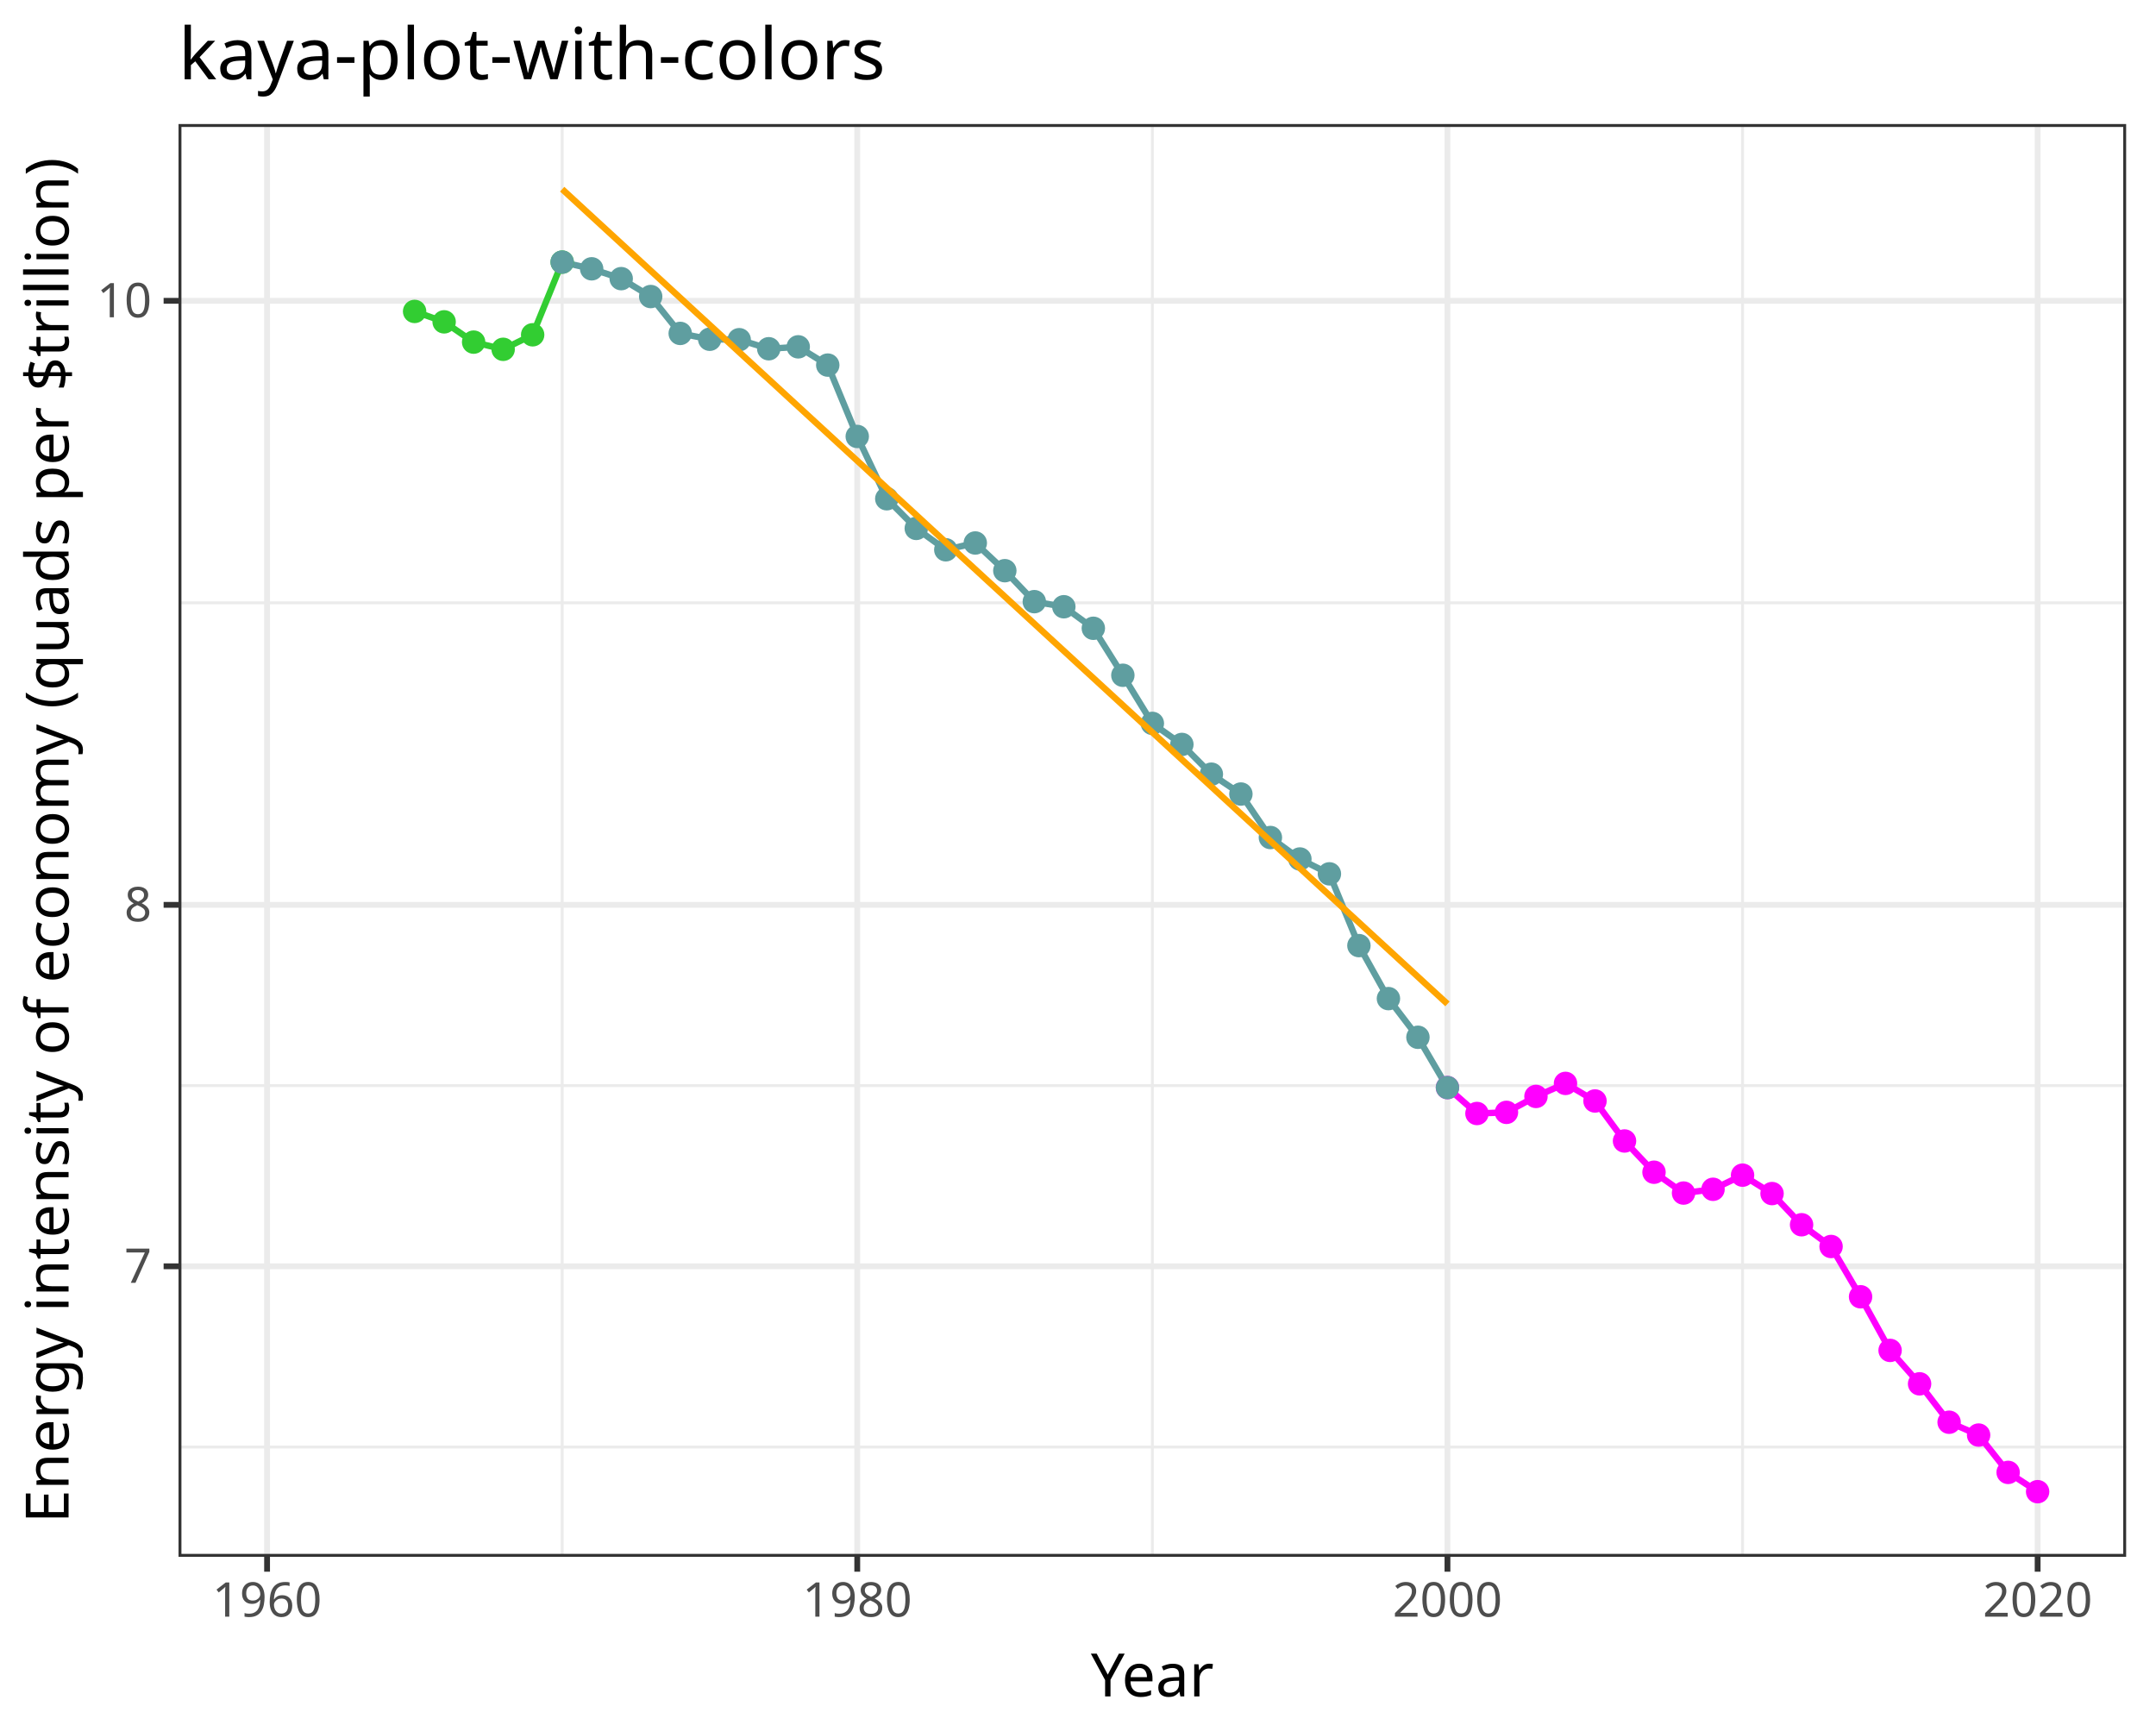
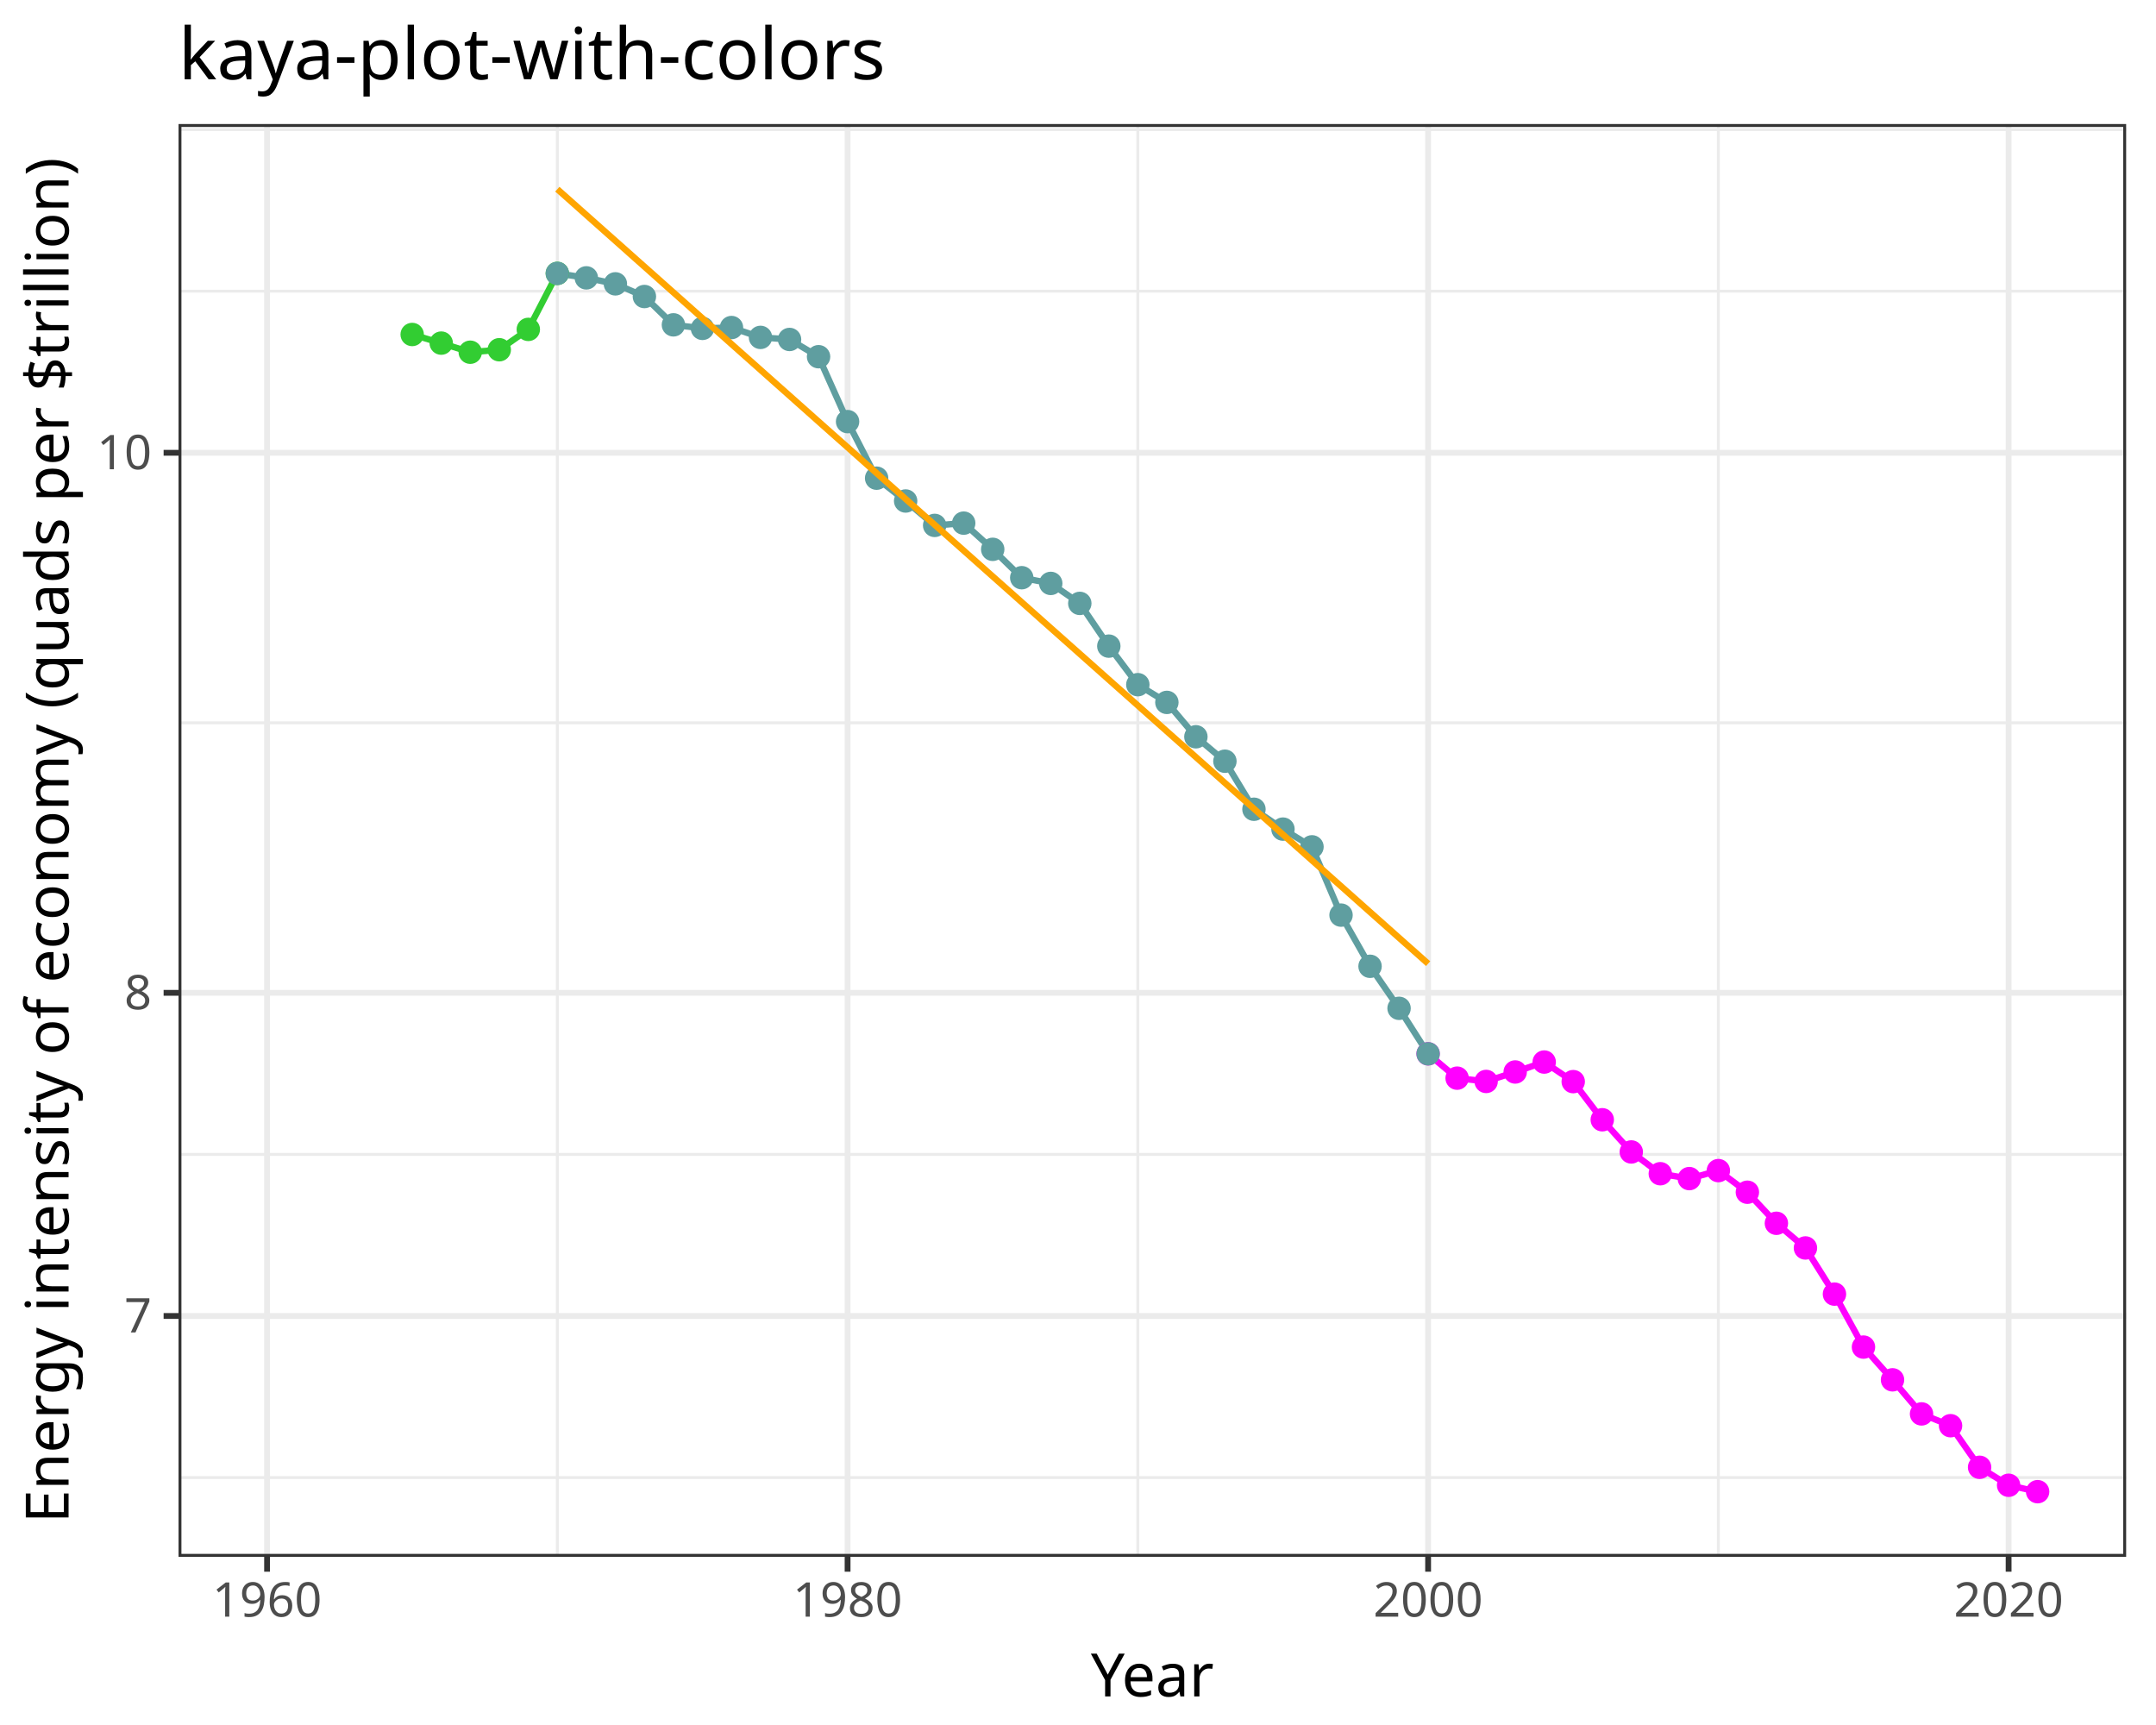
<svg xmlns="http://www.w3.org/2000/svg" class="svglite" data-engine-version="2.0" width="720.00pt" height="576.00pt" viewBox="0 0 720.00 576.00">
  <defs>
    <style type="text/css">
    .svglite line, .svglite polyline, .svglite polygon, .svglite path, .svglite rect, .svglite circle {
      fill: none;
      stroke: #000000;
      stroke-linecap: round;
      stroke-linejoin: round;
      stroke-miterlimit: 10.00;
    }
  </style>
  </defs>
  <rect width="100%" height="100%" style="stroke: none; fill: #FFFFFF;" />
  <defs>
    <clipPath id="cpMC4wMHw3MjAuMDB8MC4wMHw1NzYuMDA=">
      <rect x="0.00" y="0.00" width="720.00" height="576.00" />
    </clipPath>
  </defs>
  <g clip-path="url(#cpMC4wMHw3MjAuMDB8MC4wMHw1NzYuMDA=)">
    <rect x="0.00" y="0.00" width="720.00" height="576.00" style="stroke-width: 1.94; stroke: #FFFFFF; fill: #FFFFFF;" />
  </g>
  <defs>
    <clipPath id="cpNTkuNjJ8NzEwLjA0fDQxLjQyfDUxOS44NA==">
      <rect x="59.62" y="41.42" width="650.41" height="478.42" />
    </clipPath>
  </defs>
  <g clip-path="url(#cpNTkuNjJ8NzEwLjA0fDQxLjQyfDUxOS44NA==)">
    <rect x="59.62" y="41.42" width="650.41" height="478.42" style="stroke-width: 1.94; stroke: none; fill: #FFFFFF;" />
-     <polyline points="59.62,483.19 710.04,483.19 " style="stroke-width: 0.97; stroke: #EBEBEB; stroke-linecap: butt;" />
-     <polyline points="59.62,362.49 710.04,362.49 " style="stroke-width: 0.97; stroke: #EBEBEB; stroke-linecap: butt;" />
-     <polyline points="59.62,201.29 710.04,201.29 " style="stroke-width: 0.97; stroke: #EBEBEB; stroke-linecap: butt;" />
-     <polyline points="187.74,519.84 187.74,41.42 " style="stroke-width: 0.97; stroke: #EBEBEB; stroke-linecap: butt;" />
-     <polyline points="384.83,519.84 384.83,41.42 " style="stroke-width: 0.97; stroke: #EBEBEB; stroke-linecap: butt;" />
-     <polyline points="581.93,519.84 581.93,41.42 " style="stroke-width: 0.97; stroke: #EBEBEB; stroke-linecap: butt;" />
-     <polyline points="59.62,422.84 710.04,422.84 " style="stroke-width: 1.94; stroke: #EBEBEB; stroke-linecap: butt;" />
-     <polyline points="59.62,302.14 710.04,302.14 " style="stroke-width: 1.94; stroke: #EBEBEB; stroke-linecap: butt;" />
-     <polyline points="59.62,100.44 710.04,100.44 " style="stroke-width: 1.94; stroke: #EBEBEB; stroke-linecap: butt;" />
+     <polyline points="59.62,493.38 710.04,493.38 " style="stroke-width: 0.97; stroke: #EBEBEB; stroke-linecap: butt;" />
+     <polyline points="59.62,385.47 710.04,385.47 " style="stroke-width: 0.97; stroke: #EBEBEB; stroke-linecap: butt;" />
+     <polyline points="59.62,241.35 710.04,241.35 " style="stroke-width: 0.97; stroke: #EBEBEB; stroke-linecap: butt;" />
+     <polyline points="59.62,97.23 710.04,97.23 " style="stroke-width: 0.97; stroke: #EBEBEB; stroke-linecap: butt;" />
+     <polyline points="59.62,43.28 710.04,43.28 " style="stroke-width: 0.97; stroke: #EBEBEB; stroke-linecap: butt;" />
+     <polyline points="186.12,519.84 186.12,41.42 " style="stroke-width: 0.97; stroke: #EBEBEB; stroke-linecap: butt;" />
+     <polyline points="379.98,519.84 379.98,41.42 " style="stroke-width: 0.97; stroke: #EBEBEB; stroke-linecap: butt;" />
+     <polyline points="573.85,519.84 573.85,41.42 " style="stroke-width: 0.97; stroke: #EBEBEB; stroke-linecap: butt;" />
+     <polyline points="59.62,439.42 710.04,439.42 " style="stroke-width: 1.94; stroke: #EBEBEB; stroke-linecap: butt;" />
+     <polyline points="59.62,331.51 710.04,331.51 " style="stroke-width: 1.94; stroke: #EBEBEB; stroke-linecap: butt;" />
+     <polyline points="59.62,151.19 710.04,151.19 " style="stroke-width: 1.94; stroke: #EBEBEB; stroke-linecap: butt;" />
    <polyline points="89.19,519.84 89.19,41.42 " style="stroke-width: 1.94; stroke: #EBEBEB; stroke-linecap: butt;" />
-     <polyline points="286.28,519.84 286.28,41.42 " style="stroke-width: 1.94; stroke: #EBEBEB; stroke-linecap: butt;" />
-     <polyline points="483.38,519.84 483.38,41.42 " style="stroke-width: 1.94; stroke: #EBEBEB; stroke-linecap: butt;" />
-     <polyline points="680.47,519.84 680.47,41.42 " style="stroke-width: 1.94; stroke: #EBEBEB; stroke-linecap: butt;" />
-     <polyline points="187.74,87.52 197.59,89.76 207.45,93.04 217.30,99.02 227.16,111.33 237.01,113.28 246.86,113.43 256.72,116.45 266.57,115.81 276.43,121.91 286.28,145.74 296.14,166.54 305.99,176.44 315.85,183.58 325.70,181.31 335.56,190.56 345.41,200.90 355.27,202.60 365.12,209.79 374.98,225.48 384.83,241.55 394.69,248.58 404.54,258.51 414.40,265.14 424.25,279.66 434.10,286.83 443.96,291.79 453.81,315.75 463.67,333.45 473.52,346.36 483.38,363.16 " style="stroke-width: 2.13; stroke: #5F9EA0; stroke-linecap: butt;" />
-     <polyline points="483.38,363.16 493.23,371.81 503.09,371.43 512.94,366.11 522.80,361.76 532.65,367.63 542.51,380.99 552.36,391.42 562.22,398.38 572.07,397.12 581.93,392.40 591.78,398.55 601.64,408.96 611.49,416.22 621.34,433.01 631.20,450.92 641.05,462.08 650.91,474.90 660.76,479.19 670.62,491.65 680.47,498.09 " style="stroke-width: 2.13; stroke: #FF00FF; stroke-linecap: butt;" />
-     <polyline points="138.46,103.99 148.32,107.47 158.17,114.24 168.03,116.64 177.88,111.79 187.74,87.52 " style="stroke-width: 2.13; stroke: #32CD32; stroke-linecap: butt;" />
-     <circle cx="187.74" cy="87.52" r="3.56" style="stroke-width: 0.71; stroke: #32CD32; fill: #32CD32;" />
-     <circle cx="177.88" cy="111.79" r="3.56" style="stroke-width: 0.71; stroke: #32CD32; fill: #32CD32;" />
-     <circle cx="168.03" cy="116.64" r="3.56" style="stroke-width: 0.71; stroke: #32CD32; fill: #32CD32;" />
-     <circle cx="158.17" cy="114.24" r="3.56" style="stroke-width: 0.71; stroke: #32CD32; fill: #32CD32;" />
-     <circle cx="148.32" cy="107.47" r="3.56" style="stroke-width: 0.71; stroke: #32CD32; fill: #32CD32;" />
-     <circle cx="138.46" cy="103.99" r="3.56" style="stroke-width: 0.71; stroke: #32CD32; fill: #32CD32;" />
+     <polyline points="283.05,519.84 283.05,41.42 " style="stroke-width: 1.94; stroke: #EBEBEB; stroke-linecap: butt;" />
+     <polyline points="476.92,519.84 476.92,41.42 " style="stroke-width: 1.94; stroke: #EBEBEB; stroke-linecap: butt;" />
+     <polyline points="670.78,519.84 670.78,41.42 " style="stroke-width: 1.94; stroke: #EBEBEB; stroke-linecap: butt;" />
+     <polyline points="186.12,91.29 195.81,92.78 205.51,94.78 215.20,99.01 224.89,108.47 234.59,109.65 244.28,109.37 253.97,112.66 263.67,113.35 273.36,119.11 283.05,140.78 292.75,159.67 302.44,167.29 312.13,175.44 321.83,174.68 331.52,183.43 341.21,192.90 350.90,194.81 360.60,201.48 370.29,215.75 379.98,228.62 389.68,234.54 399.37,246.02 409.06,254.18 418.76,270.22 428.45,276.85 438.14,282.77 447.84,305.57 457.53,322.66 467.22,336.69 476.92,351.88 " style="stroke-width: 2.13; stroke: #5F9EA0; stroke-linecap: butt;" />
+     <polyline points="476.92,351.88 486.61,360.01 496.30,361.11 506.00,357.95 515.69,354.63 525.38,361.17 535.08,373.90 544.77,384.65 554.46,391.92 564.15,393.55 573.85,390.88 583.54,398.10 593.23,408.47 602.93,416.71 612.62,432.12 622.31,449.81 632.01,460.74 641.70,472.12 651.39,476.06 661.09,489.95 670.78,495.95 680.47,498.09 " style="stroke-width: 2.13; stroke: #FF00FF; stroke-linecap: butt;" />
+     <polyline points="137.65,111.69 147.35,114.57 157.04,117.61 166.73,116.78 176.43,109.99 186.12,91.29 " style="stroke-width: 2.13; stroke: #32CD32; stroke-linecap: butt;" />
+     <circle cx="186.12" cy="91.29" r="3.56" style="stroke-width: 0.71; stroke: #32CD32; fill: #32CD32;" />
+     <circle cx="176.43" cy="109.99" r="3.56" style="stroke-width: 0.71; stroke: #32CD32; fill: #32CD32;" />
+     <circle cx="166.73" cy="116.78" r="3.56" style="stroke-width: 0.71; stroke: #32CD32; fill: #32CD32;" />
+     <circle cx="157.04" cy="117.61" r="3.56" style="stroke-width: 0.71; stroke: #32CD32; fill: #32CD32;" />
+     <circle cx="147.35" cy="114.57" r="3.56" style="stroke-width: 0.71; stroke: #32CD32; fill: #32CD32;" />
+     <circle cx="137.65" cy="111.69" r="3.56" style="stroke-width: 0.71; stroke: #32CD32; fill: #32CD32;" />
    <circle cx="680.47" cy="498.09" r="3.56" style="stroke-width: 0.71; stroke: #FF00FF; fill: #FF00FF;" />
-     <circle cx="670.62" cy="491.65" r="3.56" style="stroke-width: 0.71; stroke: #FF00FF; fill: #FF00FF;" />
-     <circle cx="660.76" cy="479.19" r="3.56" style="stroke-width: 0.71; stroke: #FF00FF; fill: #FF00FF;" />
-     <circle cx="650.91" cy="474.90" r="3.56" style="stroke-width: 0.71; stroke: #FF00FF; fill: #FF00FF;" />
-     <circle cx="641.05" cy="462.08" r="3.56" style="stroke-width: 0.71; stroke: #FF00FF; fill: #FF00FF;" />
-     <circle cx="631.20" cy="450.92" r="3.56" style="stroke-width: 0.71; stroke: #FF00FF; fill: #FF00FF;" />
-     <circle cx="621.34" cy="433.01" r="3.56" style="stroke-width: 0.71; stroke: #FF00FF; fill: #FF00FF;" />
-     <circle cx="611.49" cy="416.22" r="3.56" style="stroke-width: 0.71; stroke: #FF00FF; fill: #FF00FF;" />
-     <circle cx="601.64" cy="408.96" r="3.56" style="stroke-width: 0.71; stroke: #FF00FF; fill: #FF00FF;" />
-     <circle cx="591.78" cy="398.55" r="3.56" style="stroke-width: 0.71; stroke: #FF00FF; fill: #FF00FF;" />
-     <circle cx="581.93" cy="392.40" r="3.56" style="stroke-width: 0.71; stroke: #FF00FF; fill: #FF00FF;" />
-     <circle cx="572.07" cy="397.12" r="3.56" style="stroke-width: 0.71; stroke: #FF00FF; fill: #FF00FF;" />
-     <circle cx="562.22" cy="398.38" r="3.56" style="stroke-width: 0.71; stroke: #FF00FF; fill: #FF00FF;" />
-     <circle cx="552.36" cy="391.42" r="3.56" style="stroke-width: 0.71; stroke: #FF00FF; fill: #FF00FF;" />
-     <circle cx="542.51" cy="380.99" r="3.56" style="stroke-width: 0.71; stroke: #FF00FF; fill: #FF00FF;" />
-     <circle cx="532.65" cy="367.63" r="3.56" style="stroke-width: 0.71; stroke: #FF00FF; fill: #FF00FF;" />
-     <circle cx="522.80" cy="361.76" r="3.56" style="stroke-width: 0.71; stroke: #FF00FF; fill: #FF00FF;" />
-     <circle cx="512.94" cy="366.11" r="3.56" style="stroke-width: 0.71; stroke: #FF00FF; fill: #FF00FF;" />
-     <circle cx="503.09" cy="371.43" r="3.56" style="stroke-width: 0.71; stroke: #FF00FF; fill: #FF00FF;" />
-     <circle cx="493.23" cy="371.81" r="3.56" style="stroke-width: 0.71; stroke: #FF00FF; fill: #FF00FF;" />
-     <circle cx="483.38" cy="363.16" r="3.56" style="stroke-width: 0.71; stroke: #FF00FF; fill: #FF00FF;" />
-     <circle cx="483.38" cy="363.16" r="3.56" style="stroke-width: 0.71; stroke: #5F9EA0; fill: #5F9EA0;" />
-     <circle cx="473.52" cy="346.36" r="3.56" style="stroke-width: 0.71; stroke: #5F9EA0; fill: #5F9EA0;" />
-     <circle cx="463.67" cy="333.45" r="3.56" style="stroke-width: 0.71; stroke: #5F9EA0; fill: #5F9EA0;" />
-     <circle cx="453.81" cy="315.75" r="3.56" style="stroke-width: 0.71; stroke: #5F9EA0; fill: #5F9EA0;" />
-     <circle cx="443.96" cy="291.79" r="3.56" style="stroke-width: 0.71; stroke: #5F9EA0; fill: #5F9EA0;" />
-     <circle cx="434.10" cy="286.83" r="3.56" style="stroke-width: 0.71; stroke: #5F9EA0; fill: #5F9EA0;" />
-     <circle cx="424.25" cy="279.66" r="3.56" style="stroke-width: 0.71; stroke: #5F9EA0; fill: #5F9EA0;" />
-     <circle cx="414.40" cy="265.14" r="3.56" style="stroke-width: 0.71; stroke: #5F9EA0; fill: #5F9EA0;" />
-     <circle cx="404.54" cy="258.51" r="3.56" style="stroke-width: 0.71; stroke: #5F9EA0; fill: #5F9EA0;" />
-     <circle cx="394.69" cy="248.58" r="3.56" style="stroke-width: 0.71; stroke: #5F9EA0; fill: #5F9EA0;" />
-     <circle cx="384.83" cy="241.55" r="3.56" style="stroke-width: 0.71; stroke: #5F9EA0; fill: #5F9EA0;" />
-     <circle cx="374.98" cy="225.48" r="3.56" style="stroke-width: 0.71; stroke: #5F9EA0; fill: #5F9EA0;" />
-     <circle cx="365.12" cy="209.79" r="3.56" style="stroke-width: 0.71; stroke: #5F9EA0; fill: #5F9EA0;" />
-     <circle cx="355.27" cy="202.60" r="3.56" style="stroke-width: 0.71; stroke: #5F9EA0; fill: #5F9EA0;" />
-     <circle cx="345.41" cy="200.90" r="3.56" style="stroke-width: 0.71; stroke: #5F9EA0; fill: #5F9EA0;" />
-     <circle cx="335.56" cy="190.56" r="3.56" style="stroke-width: 0.71; stroke: #5F9EA0; fill: #5F9EA0;" />
-     <circle cx="325.70" cy="181.31" r="3.56" style="stroke-width: 0.71; stroke: #5F9EA0; fill: #5F9EA0;" />
-     <circle cx="315.85" cy="183.58" r="3.56" style="stroke-width: 0.71; stroke: #5F9EA0; fill: #5F9EA0;" />
-     <circle cx="305.99" cy="176.44" r="3.56" style="stroke-width: 0.71; stroke: #5F9EA0; fill: #5F9EA0;" />
-     <circle cx="296.14" cy="166.54" r="3.56" style="stroke-width: 0.71; stroke: #5F9EA0; fill: #5F9EA0;" />
-     <circle cx="286.28" cy="145.74" r="3.56" style="stroke-width: 0.71; stroke: #5F9EA0; fill: #5F9EA0;" />
-     <circle cx="276.43" cy="121.91" r="3.56" style="stroke-width: 0.71; stroke: #5F9EA0; fill: #5F9EA0;" />
-     <circle cx="266.57" cy="115.81" r="3.56" style="stroke-width: 0.71; stroke: #5F9EA0; fill: #5F9EA0;" />
-     <circle cx="256.72" cy="116.45" r="3.56" style="stroke-width: 0.71; stroke: #5F9EA0; fill: #5F9EA0;" />
-     <circle cx="246.86" cy="113.43" r="3.56" style="stroke-width: 0.71; stroke: #5F9EA0; fill: #5F9EA0;" />
-     <circle cx="237.01" cy="113.28" r="3.56" style="stroke-width: 0.71; stroke: #5F9EA0; fill: #5F9EA0;" />
-     <circle cx="227.16" cy="111.33" r="3.56" style="stroke-width: 0.71; stroke: #5F9EA0; fill: #5F9EA0;" />
-     <circle cx="217.30" cy="99.02" r="3.56" style="stroke-width: 0.71; stroke: #5F9EA0; fill: #5F9EA0;" />
-     <circle cx="207.45" cy="93.04" r="3.56" style="stroke-width: 0.71; stroke: #5F9EA0; fill: #5F9EA0;" />
-     <circle cx="197.59" cy="89.76" r="3.56" style="stroke-width: 0.71; stroke: #5F9EA0; fill: #5F9EA0;" />
-     <circle cx="187.74" cy="87.52" r="3.56" style="stroke-width: 0.71; stroke: #5F9EA0; fill: #5F9EA0;" />
-     <polyline points="187.74,63.17 191.48,66.61 195.22,70.06 198.96,73.50 202.71,76.95 206.45,80.39 210.19,83.83 213.93,87.28 217.67,90.72 221.42,94.17 225.16,97.61 228.90,101.05 232.64,104.50 236.39,107.94 240.13,111.38 243.87,114.83 247.61,118.27 251.36,121.72 255.10,125.16 258.84,128.60 262.58,132.05 266.32,135.49 270.07,138.94 273.81,142.38 277.55,145.82 281.29,149.27 285.04,152.71 288.78,156.15 292.52,159.60 296.26,163.04 300.01,166.49 303.75,169.93 307.49,173.37 311.23,176.82 314.97,180.26 318.72,183.71 322.46,187.15 326.20,190.59 329.94,194.04 333.69,197.48 337.43,200.92 341.17,204.37 344.91,207.81 348.66,211.26 352.40,214.70 356.14,218.14 359.88,221.59 363.62,225.03 367.37,228.48 371.11,231.92 374.85,235.36 378.59,238.81 382.34,242.25 386.08,245.69 389.82,249.14 393.56,252.58 397.31,256.03 401.05,259.47 404.79,262.91 408.53,266.36 412.27,269.80 416.02,273.24 419.76,276.69 423.50,280.13 427.24,283.58 430.99,287.02 434.73,290.46 438.47,293.91 442.21,297.35 445.96,300.80 449.70,304.24 453.44,307.68 457.18,311.13 460.92,314.57 464.67,318.01 468.41,321.46 472.15,324.90 475.89,328.35 479.64,331.79 483.38,335.23 " style="stroke-width: 2.13; stroke: #FFA500; stroke-linecap: butt;" />
+     <circle cx="670.78" cy="495.95" r="3.56" style="stroke-width: 0.71; stroke: #FF00FF; fill: #FF00FF;" />
+     <circle cx="661.09" cy="489.95" r="3.56" style="stroke-width: 0.71; stroke: #FF00FF; fill: #FF00FF;" />
+     <circle cx="651.39" cy="476.06" r="3.56" style="stroke-width: 0.71; stroke: #FF00FF; fill: #FF00FF;" />
+     <circle cx="641.70" cy="472.12" r="3.56" style="stroke-width: 0.71; stroke: #FF00FF; fill: #FF00FF;" />
+     <circle cx="632.01" cy="460.74" r="3.56" style="stroke-width: 0.71; stroke: #FF00FF; fill: #FF00FF;" />
+     <circle cx="622.31" cy="449.81" r="3.56" style="stroke-width: 0.71; stroke: #FF00FF; fill: #FF00FF;" />
+     <circle cx="612.62" cy="432.12" r="3.56" style="stroke-width: 0.71; stroke: #FF00FF; fill: #FF00FF;" />
+     <circle cx="602.93" cy="416.71" r="3.56" style="stroke-width: 0.71; stroke: #FF00FF; fill: #FF00FF;" />
+     <circle cx="593.23" cy="408.47" r="3.56" style="stroke-width: 0.71; stroke: #FF00FF; fill: #FF00FF;" />
+     <circle cx="583.54" cy="398.10" r="3.56" style="stroke-width: 0.71; stroke: #FF00FF; fill: #FF00FF;" />
+     <circle cx="573.85" cy="390.88" r="3.56" style="stroke-width: 0.71; stroke: #FF00FF; fill: #FF00FF;" />
+     <circle cx="564.15" cy="393.55" r="3.56" style="stroke-width: 0.71; stroke: #FF00FF; fill: #FF00FF;" />
+     <circle cx="554.46" cy="391.92" r="3.56" style="stroke-width: 0.71; stroke: #FF00FF; fill: #FF00FF;" />
+     <circle cx="544.77" cy="384.65" r="3.56" style="stroke-width: 0.71; stroke: #FF00FF; fill: #FF00FF;" />
+     <circle cx="535.08" cy="373.90" r="3.56" style="stroke-width: 0.71; stroke: #FF00FF; fill: #FF00FF;" />
+     <circle cx="525.38" cy="361.17" r="3.56" style="stroke-width: 0.71; stroke: #FF00FF; fill: #FF00FF;" />
+     <circle cx="515.69" cy="354.63" r="3.56" style="stroke-width: 0.71; stroke: #FF00FF; fill: #FF00FF;" />
+     <circle cx="506.00" cy="357.95" r="3.56" style="stroke-width: 0.71; stroke: #FF00FF; fill: #FF00FF;" />
+     <circle cx="496.30" cy="361.11" r="3.56" style="stroke-width: 0.71; stroke: #FF00FF; fill: #FF00FF;" />
+     <circle cx="486.61" cy="360.01" r="3.56" style="stroke-width: 0.71; stroke: #FF00FF; fill: #FF00FF;" />
+     <circle cx="476.92" cy="351.88" r="3.56" style="stroke-width: 0.71; stroke: #FF00FF; fill: #FF00FF;" />
+     <circle cx="476.92" cy="351.88" r="3.56" style="stroke-width: 0.71; stroke: #5F9EA0; fill: #5F9EA0;" />
+     <circle cx="467.22" cy="336.69" r="3.56" style="stroke-width: 0.71; stroke: #5F9EA0; fill: #5F9EA0;" />
+     <circle cx="457.53" cy="322.66" r="3.56" style="stroke-width: 0.71; stroke: #5F9EA0; fill: #5F9EA0;" />
+     <circle cx="447.84" cy="305.57" r="3.56" style="stroke-width: 0.71; stroke: #5F9EA0; fill: #5F9EA0;" />
+     <circle cx="438.14" cy="282.77" r="3.56" style="stroke-width: 0.71; stroke: #5F9EA0; fill: #5F9EA0;" />
+     <circle cx="428.45" cy="276.85" r="3.56" style="stroke-width: 0.71; stroke: #5F9EA0; fill: #5F9EA0;" />
+     <circle cx="418.76" cy="270.22" r="3.56" style="stroke-width: 0.71; stroke: #5F9EA0; fill: #5F9EA0;" />
+     <circle cx="409.06" cy="254.18" r="3.56" style="stroke-width: 0.71; stroke: #5F9EA0; fill: #5F9EA0;" />
+     <circle cx="399.37" cy="246.02" r="3.56" style="stroke-width: 0.71; stroke: #5F9EA0; fill: #5F9EA0;" />
+     <circle cx="389.68" cy="234.54" r="3.56" style="stroke-width: 0.71; stroke: #5F9EA0; fill: #5F9EA0;" />
+     <circle cx="379.98" cy="228.62" r="3.56" style="stroke-width: 0.71; stroke: #5F9EA0; fill: #5F9EA0;" />
+     <circle cx="370.29" cy="215.75" r="3.56" style="stroke-width: 0.71; stroke: #5F9EA0; fill: #5F9EA0;" />
+     <circle cx="360.60" cy="201.48" r="3.56" style="stroke-width: 0.71; stroke: #5F9EA0; fill: #5F9EA0;" />
+     <circle cx="350.90" cy="194.81" r="3.56" style="stroke-width: 0.71; stroke: #5F9EA0; fill: #5F9EA0;" />
+     <circle cx="341.21" cy="192.90" r="3.56" style="stroke-width: 0.71; stroke: #5F9EA0; fill: #5F9EA0;" />
+     <circle cx="331.52" cy="183.43" r="3.56" style="stroke-width: 0.71; stroke: #5F9EA0; fill: #5F9EA0;" />
+     <circle cx="321.83" cy="174.68" r="3.56" style="stroke-width: 0.71; stroke: #5F9EA0; fill: #5F9EA0;" />
+     <circle cx="312.13" cy="175.44" r="3.56" style="stroke-width: 0.71; stroke: #5F9EA0; fill: #5F9EA0;" />
+     <circle cx="302.44" cy="167.29" r="3.56" style="stroke-width: 0.71; stroke: #5F9EA0; fill: #5F9EA0;" />
+     <circle cx="292.75" cy="159.67" r="3.56" style="stroke-width: 0.71; stroke: #5F9EA0; fill: #5F9EA0;" />
+     <circle cx="283.05" cy="140.78" r="3.56" style="stroke-width: 0.71; stroke: #5F9EA0; fill: #5F9EA0;" />
+     <circle cx="273.36" cy="119.11" r="3.56" style="stroke-width: 0.71; stroke: #5F9EA0; fill: #5F9EA0;" />
+     <circle cx="263.67" cy="113.35" r="3.56" style="stroke-width: 0.71; stroke: #5F9EA0; fill: #5F9EA0;" />
+     <circle cx="253.97" cy="112.66" r="3.56" style="stroke-width: 0.71; stroke: #5F9EA0; fill: #5F9EA0;" />
+     <circle cx="244.28" cy="109.37" r="3.56" style="stroke-width: 0.71; stroke: #5F9EA0; fill: #5F9EA0;" />
+     <circle cx="234.59" cy="109.65" r="3.56" style="stroke-width: 0.71; stroke: #5F9EA0; fill: #5F9EA0;" />
+     <circle cx="224.89" cy="108.47" r="3.56" style="stroke-width: 0.71; stroke: #5F9EA0; fill: #5F9EA0;" />
+     <circle cx="215.20" cy="99.01" r="3.56" style="stroke-width: 0.71; stroke: #5F9EA0; fill: #5F9EA0;" />
+     <circle cx="205.51" cy="94.78" r="3.56" style="stroke-width: 0.71; stroke: #5F9EA0; fill: #5F9EA0;" />
+     <circle cx="195.81" cy="92.78" r="3.56" style="stroke-width: 0.71; stroke: #5F9EA0; fill: #5F9EA0;" />
+     <circle cx="186.12" cy="91.29" r="3.56" style="stroke-width: 0.71; stroke: #5F9EA0; fill: #5F9EA0;" />
+     <polyline points="186.12,63.17 189.80,66.44 193.48,69.72 197.16,72.99 200.84,76.26 204.53,79.54 208.21,82.81 211.89,86.09 215.57,89.36 219.25,92.63 222.93,95.91 226.61,99.18 230.29,102.45 233.97,105.73 237.65,109.00 241.34,112.27 245.02,115.55 248.70,118.82 252.38,122.09 256.06,125.37 259.74,128.64 263.42,131.91 267.10,135.19 270.78,138.46 274.46,141.74 278.14,145.01 281.83,148.28 285.51,151.56 289.19,154.83 292.87,158.10 296.55,161.38 300.23,164.65 303.91,167.92 307.59,171.20 311.27,174.47 314.95,177.74 318.64,181.02 322.32,184.29 326.00,187.56 329.68,190.84 333.36,194.11 337.04,197.38 340.72,200.66 344.40,203.93 348.08,207.21 351.76,210.48 355.44,213.75 359.13,217.03 362.81,220.30 366.49,223.57 370.17,226.85 373.85,230.12 377.53,233.39 381.21,236.67 384.89,239.94 388.57,243.21 392.25,246.49 395.94,249.76 399.62,253.03 403.30,256.31 406.98,259.58 410.66,262.86 414.34,266.13 418.02,269.40 421.70,272.68 425.38,275.95 429.06,279.22 432.74,282.50 436.43,285.77 440.11,289.04 443.79,292.32 447.47,295.59 451.15,298.86 454.83,302.14 458.51,305.41 462.19,308.68 465.87,311.96 469.55,315.23 473.24,318.50 476.92,321.78 " style="stroke-width: 2.13; stroke: #FFA500; stroke-linecap: butt;" />
    <rect x="59.62" y="41.42" width="650.41" height="478.42" style="stroke-width: 1.94; stroke: #333333;" />
  </g>
  <g clip-path="url(#cpMC4wMHw3MjAuMDB8MC4wMHw1NzYuMDA=)">
-     <text x="50.66" y="428.35" text-anchor="end" style="font-size: 16.00px; fill: #4D4D4D; font-family: sans;" textLength="8.90px" lengthAdjust="spacingAndGlyphs">7</text>
-     <text x="50.66" y="307.65" text-anchor="end" style="font-size: 16.00px; fill: #4D4D4D; font-family: sans;" textLength="8.90px" lengthAdjust="spacingAndGlyphs">8</text>
-     <text x="50.66" y="105.95" text-anchor="end" style="font-size: 16.00px; fill: #4D4D4D; font-family: sans;" textLength="17.80px" lengthAdjust="spacingAndGlyphs">10</text>
-     <polyline points="54.64,422.84 59.62,422.84 " style="stroke-width: 1.94; stroke: #333333; stroke-linecap: butt;" />
-     <polyline points="54.64,302.14 59.62,302.14 " style="stroke-width: 1.94; stroke: #333333; stroke-linecap: butt;" />
-     <polyline points="54.64,100.44 59.62,100.44 " style="stroke-width: 1.94; stroke: #333333; stroke-linecap: butt;" />
+     <text x="50.66" y="444.93" text-anchor="end" style="font-size: 16.00px; fill: #4D4D4D; font-family: sans;" textLength="8.90px" lengthAdjust="spacingAndGlyphs">7</text>
+     <text x="50.66" y="337.02" text-anchor="end" style="font-size: 16.00px; fill: #4D4D4D; font-family: sans;" textLength="8.90px" lengthAdjust="spacingAndGlyphs">8</text>
+     <text x="50.66" y="156.69" text-anchor="end" style="font-size: 16.00px; fill: #4D4D4D; font-family: sans;" textLength="17.80px" lengthAdjust="spacingAndGlyphs">10</text>
+     <polyline points="54.64,439.42 59.62,439.42 " style="stroke-width: 1.94; stroke: #333333; stroke-linecap: butt;" />
+     <polyline points="54.64,331.51 59.62,331.51 " style="stroke-width: 1.94; stroke: #333333; stroke-linecap: butt;" />
+     <polyline points="54.64,151.19 59.62,151.19 " style="stroke-width: 1.94; stroke: #333333; stroke-linecap: butt;" />
    <polyline points="89.19,524.82 89.19,519.84 " style="stroke-width: 1.94; stroke: #333333; stroke-linecap: butt;" />
-     <polyline points="286.28,524.82 286.28,519.84 " style="stroke-width: 1.94; stroke: #333333; stroke-linecap: butt;" />
-     <polyline points="483.38,524.82 483.38,519.84 " style="stroke-width: 1.94; stroke: #333333; stroke-linecap: butt;" />
-     <polyline points="680.47,524.82 680.47,519.84 " style="stroke-width: 1.94; stroke: #333333; stroke-linecap: butt;" />
+     <polyline points="283.05,524.82 283.05,519.84 " style="stroke-width: 1.94; stroke: #333333; stroke-linecap: butt;" />
+     <polyline points="476.92,524.82 476.92,519.84 " style="stroke-width: 1.94; stroke: #333333; stroke-linecap: butt;" />
+     <polyline points="670.78,524.82 670.78,519.84 " style="stroke-width: 1.94; stroke: #333333; stroke-linecap: butt;" />
    <text x="89.19" y="539.82" text-anchor="middle" style="font-size: 16.00px; fill: #4D4D4D; font-family: sans;" textLength="35.60px" lengthAdjust="spacingAndGlyphs">1960</text>
-     <text x="286.28" y="539.82" text-anchor="middle" style="font-size: 16.00px; fill: #4D4D4D; font-family: sans;" textLength="35.60px" lengthAdjust="spacingAndGlyphs">1980</text>
-     <text x="483.38" y="539.82" text-anchor="middle" style="font-size: 16.00px; fill: #4D4D4D; font-family: sans;" textLength="35.60px" lengthAdjust="spacingAndGlyphs">2000</text>
-     <text x="680.47" y="539.82" text-anchor="middle" style="font-size: 16.00px; fill: #4D4D4D; font-family: sans;" textLength="35.60px" lengthAdjust="spacingAndGlyphs">2020</text>
+     <text x="283.05" y="539.82" text-anchor="middle" style="font-size: 16.00px; fill: #4D4D4D; font-family: sans;" textLength="35.60px" lengthAdjust="spacingAndGlyphs">1980</text>
+     <text x="476.92" y="539.82" text-anchor="middle" style="font-size: 16.00px; fill: #4D4D4D; font-family: sans;" textLength="35.60px" lengthAdjust="spacingAndGlyphs">2000</text>
+     <text x="670.78" y="539.82" text-anchor="middle" style="font-size: 16.00px; fill: #4D4D4D; font-family: sans;" textLength="35.60px" lengthAdjust="spacingAndGlyphs">2020</text>
    <text x="384.83" y="566.45" text-anchor="middle" style="font-size: 20.00px; font-family: sans;" textLength="42.25px" lengthAdjust="spacingAndGlyphs">Year</text>
    <text transform="translate(22.90,280.63) rotate(-90)" text-anchor="middle" style="font-size: 20.00px; font-family: sans;" textLength="428.04px" lengthAdjust="spacingAndGlyphs">Energy intensity of economy (quads per $trillion)</text>
    <text x="59.62" y="26.48" style="font-size: 24.00px; font-family: sans;" textLength="220.10px" lengthAdjust="spacingAndGlyphs">kaya-plot-with-colors</text>
  </g>
</svg>
